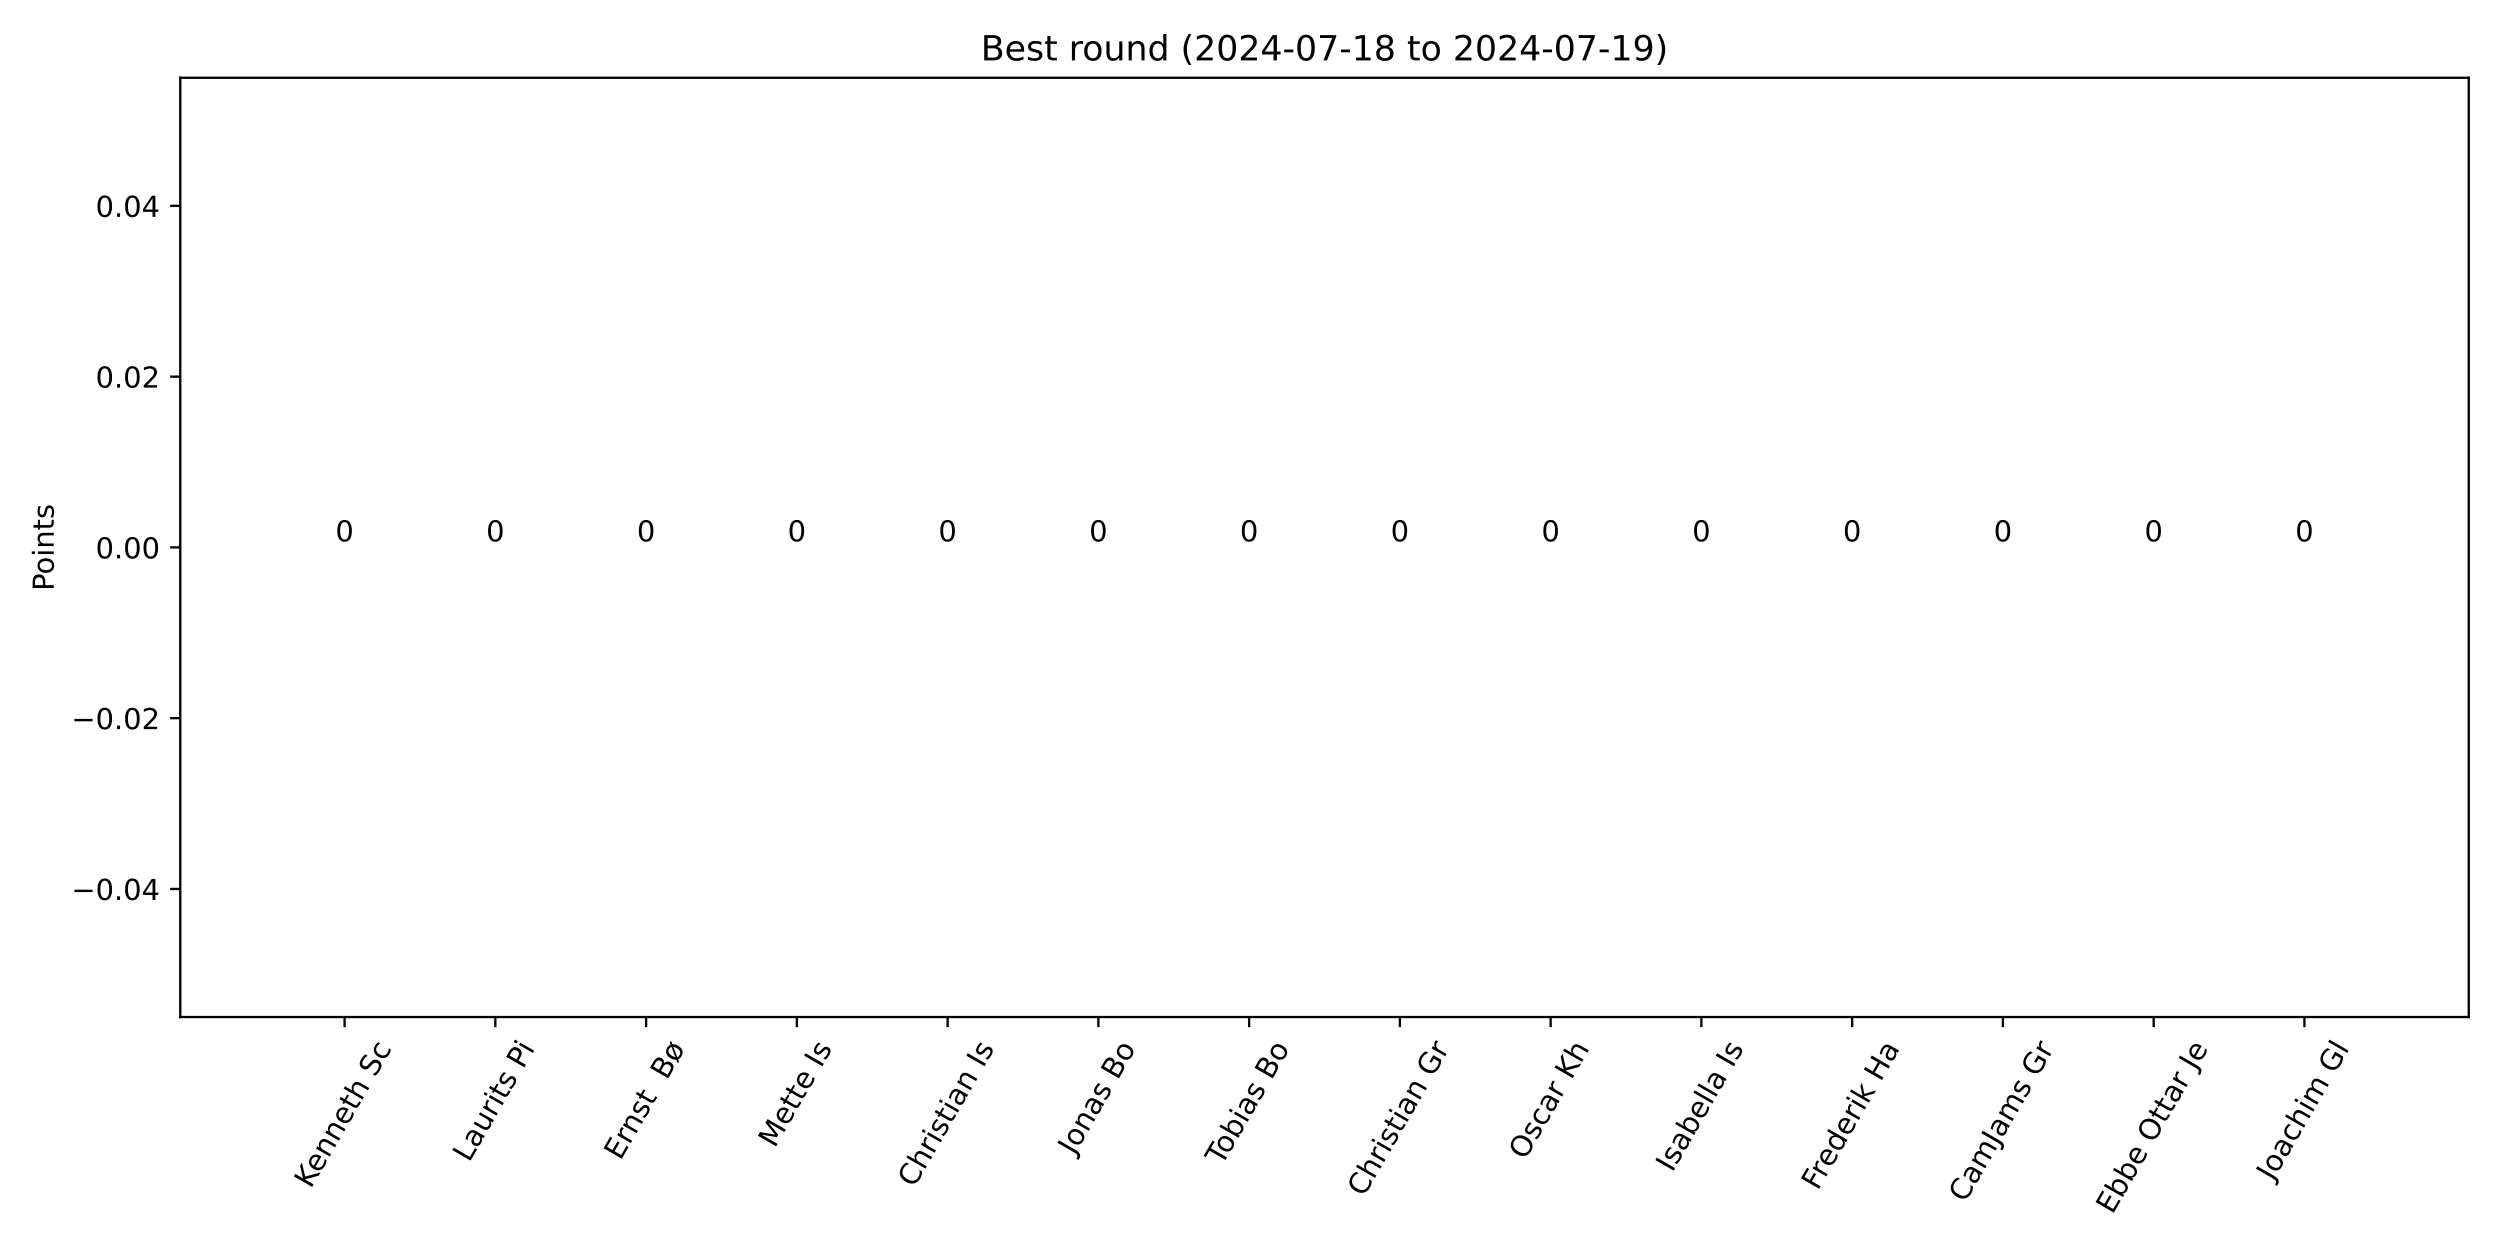
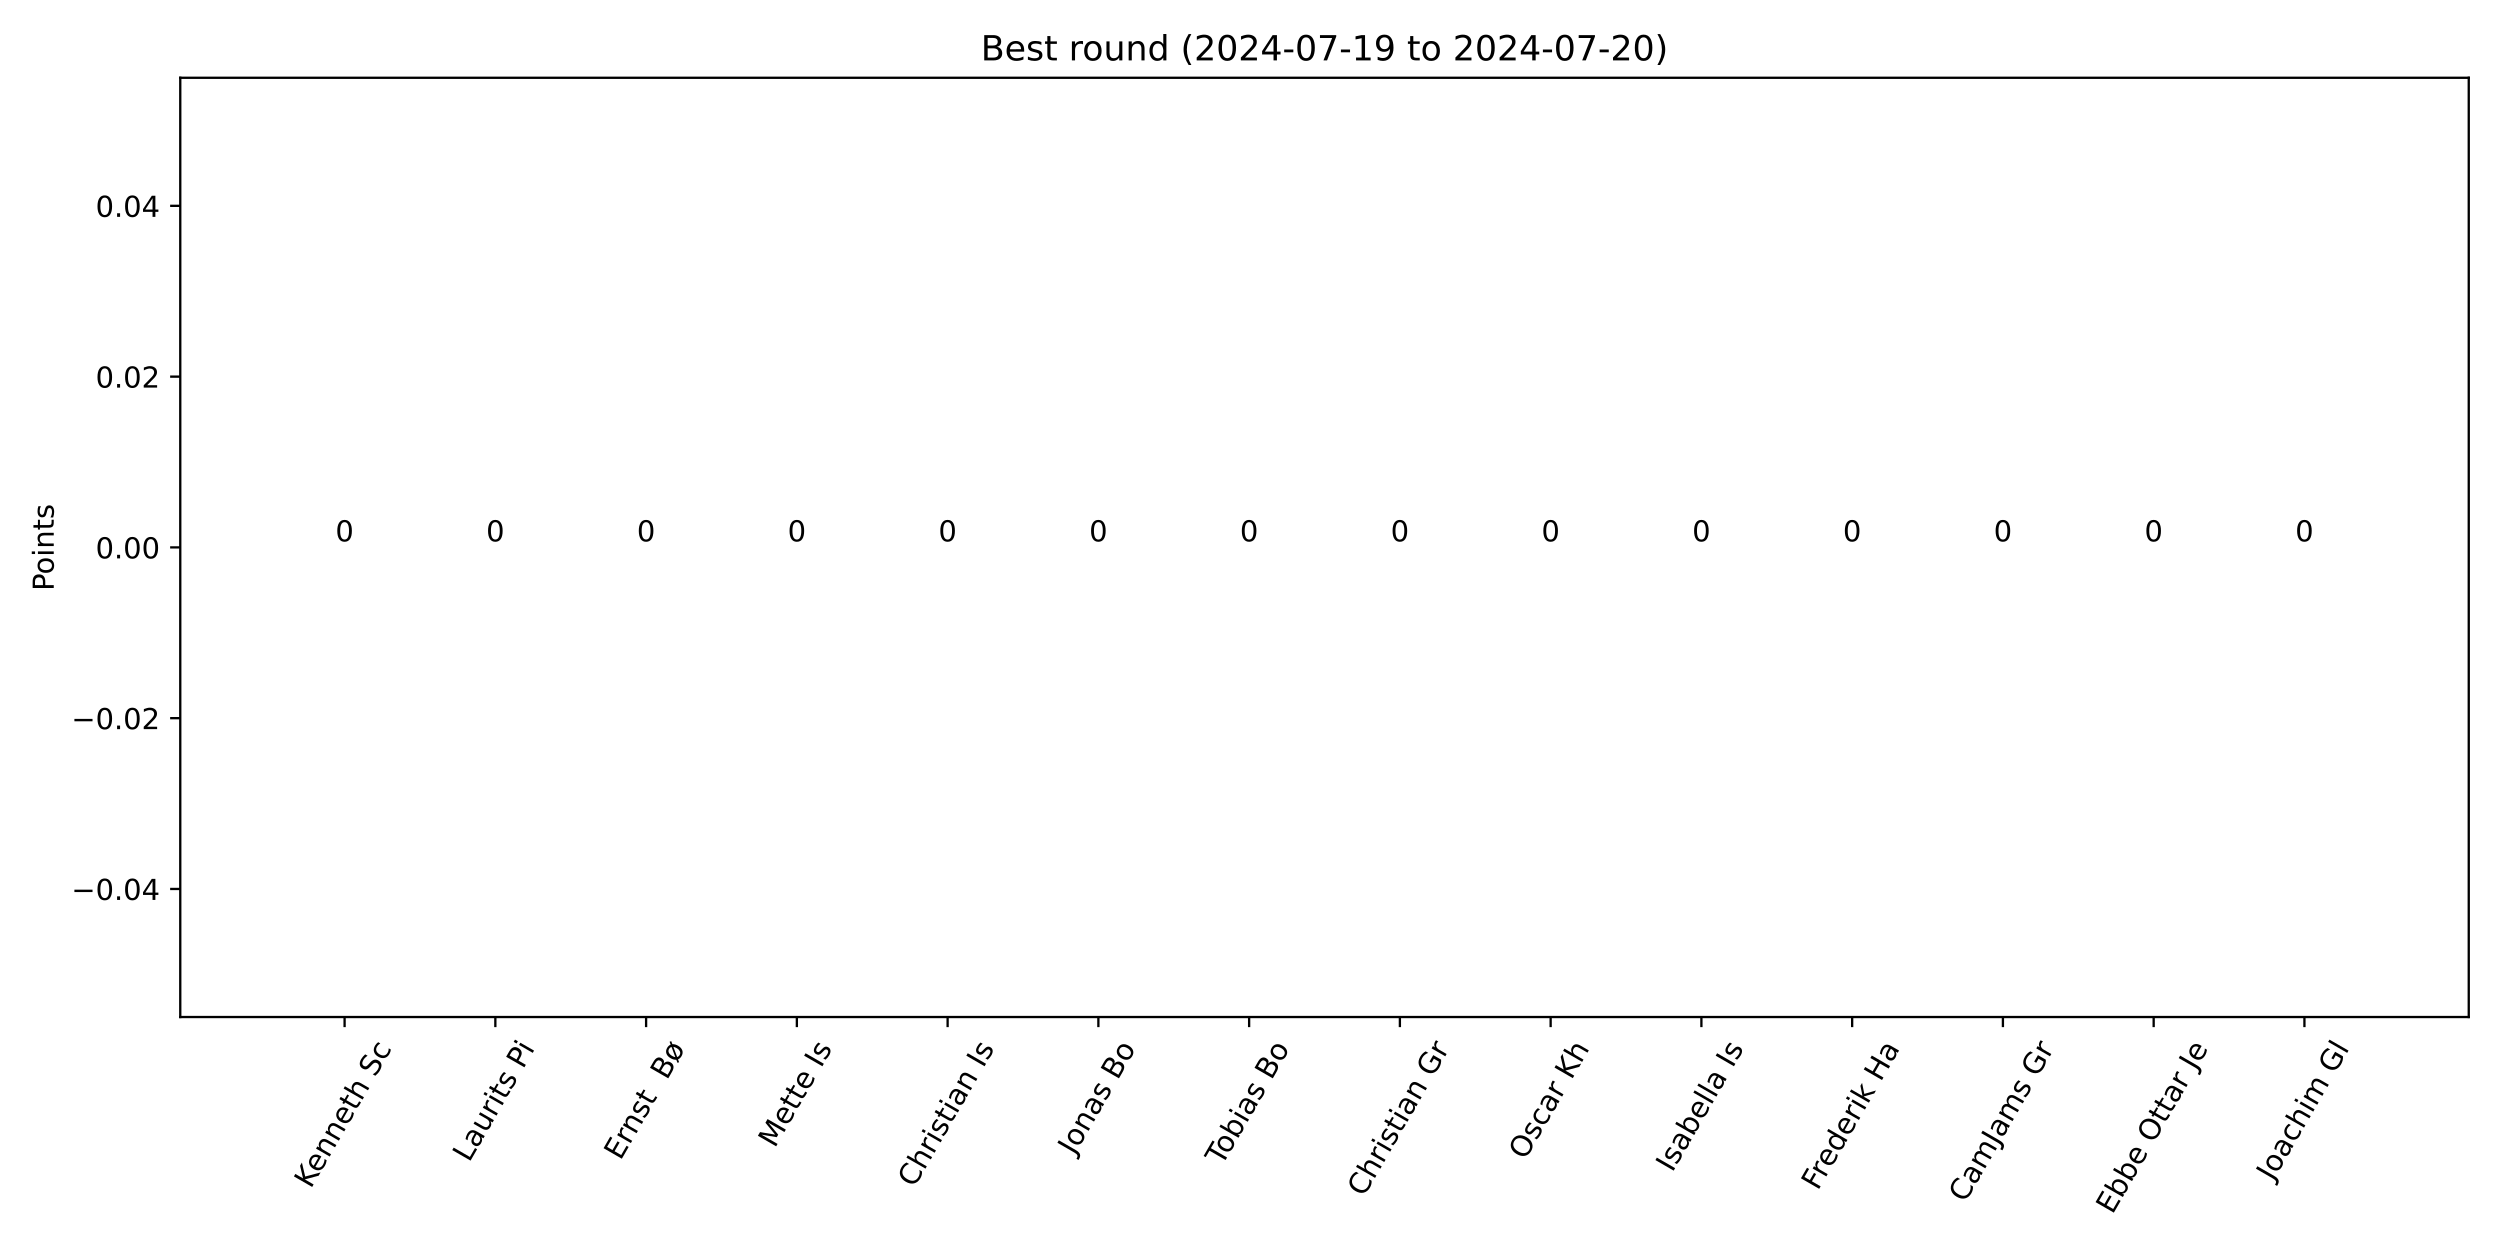
<svg xmlns="http://www.w3.org/2000/svg" xmlns:xlink="http://www.w3.org/1999/xlink" width="864pt" height="432pt" viewBox="0 0 864 432" version="1.1">
  <defs>
    <style type="text/css">*{stroke-linejoin: round; stroke-linecap: butt}</style>
  </defs>
  <g id="figure_1">
    <g id="patch_1">
      <path d="M 0 432  L 864 432  L 864 0  L 0 0  z " style="fill: #ffffff" />
    </g>
    <g id="axes_1">
      <g id="patch_2">
        <path d="M 62.3 351.483  L 853.2 351.483  L 853.2 26.88  L 62.3 26.88  z " style="fill: #ffffff" />
      </g>
      <g id="patch_3">
-         <path d="M 98.25 189.181  L 139.931 189.181  L 139.931 189.181  L 98.25 189.181  z " clip-path="url(#p9bc18a3ad0)" style="fill: #1e90ff" />
+         <path d="M 98.25 189.181  L 139.931 189.181  L 139.931 189.181  L 98.25 189.181  z " clip-path="url(#pd763aa5177)" style="fill: #1e90ff" />
      </g>
      <g id="patch_4">
-         <path d="M 150.351 189.181  L 192.033 189.181  L 192.033 189.181  L 150.351 189.181  z " clip-path="url(#p9bc18a3ad0)" style="fill: #1e90ff" />
+         <path d="M 150.351 189.181  L 192.033 189.181  L 192.033 189.181  L 150.351 189.181  z " clip-path="url(#pd763aa5177)" style="fill: #1e90ff" />
      </g>
      <g id="patch_5">
-         <path d="M 202.453 189.181  L 244.134 189.181  L 244.134 189.181  L 202.453 189.181  z " clip-path="url(#p9bc18a3ad0)" style="fill: #1e90ff" />
+         <path d="M 202.453 189.181  L 244.134 189.181  L 244.134 189.181  L 202.453 189.181  z " clip-path="url(#pd763aa5177)" style="fill: #1e90ff" />
      </g>
      <g id="patch_6">
-         <path d="M 254.554 189.181  L 296.236 189.181  L 296.236 189.181  L 254.554 189.181  z " clip-path="url(#p9bc18a3ad0)" style="fill: #1e90ff" />
+         <path d="M 254.554 189.181  L 296.236 189.181  L 296.236 189.181  L 254.554 189.181  z " clip-path="url(#pd763aa5177)" style="fill: #1e90ff" />
      </g>
      <g id="patch_7">
-         <path d="M 306.656 189.181  L 348.337 189.181  L 348.337 189.181  L 306.656 189.181  z " clip-path="url(#p9bc18a3ad0)" style="fill: #1e90ff" />
+         <path d="M 306.656 189.181  L 348.337 189.181  L 348.337 189.181  L 306.656 189.181  z " clip-path="url(#pd763aa5177)" style="fill: #1e90ff" />
      </g>
      <g id="patch_8">
-         <path d="M 358.757 189.181  L 400.438 189.181  L 400.438 189.181  L 358.757 189.181  z " clip-path="url(#p9bc18a3ad0)" style="fill: #1e90ff" />
+         <path d="M 358.757 189.181  L 400.438 189.181  L 400.438 189.181  L 358.757 189.181  z " clip-path="url(#pd763aa5177)" style="fill: #1e90ff" />
      </g>
      <g id="patch_9">
-         <path d="M 410.859 189.181  L 452.54 189.181  L 452.54 189.181  L 410.859 189.181  z " clip-path="url(#p9bc18a3ad0)" style="fill: #1e90ff" />
+         <path d="M 410.859 189.181  L 452.54 189.181  L 452.54 189.181  L 410.859 189.181  z " clip-path="url(#pd763aa5177)" style="fill: #1e90ff" />
      </g>
      <g id="patch_10">
-         <path d="M 462.96 189.181  L 504.641 189.181  L 504.641 189.181  L 462.96 189.181  z " clip-path="url(#p9bc18a3ad0)" style="fill: #1e90ff" />
+         <path d="M 462.96 189.181  L 504.641 189.181  L 504.641 189.181  L 462.96 189.181  z " clip-path="url(#pd763aa5177)" style="fill: #1e90ff" />
      </g>
      <g id="patch_11">
-         <path d="M 515.062 189.181  L 556.743 189.181  L 556.743 189.181  L 515.062 189.181  z " clip-path="url(#p9bc18a3ad0)" style="fill: #1e90ff" />
+         <path d="M 515.062 189.181  L 556.743 189.181  L 556.743 189.181  L 515.062 189.181  z " clip-path="url(#pd763aa5177)" style="fill: #1e90ff" />
      </g>
      <g id="patch_12">
-         <path d="M 567.163 189.181  L 608.844 189.181  L 608.844 189.181  L 567.163 189.181  z " clip-path="url(#p9bc18a3ad0)" style="fill: #1e90ff" />
+         <path d="M 567.163 189.181  L 608.844 189.181  L 608.844 189.181  L 567.163 189.181  z " clip-path="url(#pd763aa5177)" style="fill: #1e90ff" />
      </g>
      <g id="patch_13">
-         <path d="M 619.264 189.181  L 660.946 189.181  L 660.946 189.181  L 619.264 189.181  z " clip-path="url(#p9bc18a3ad0)" style="fill: #1e90ff" />
+         <path d="M 619.264 189.181  L 660.946 189.181  L 660.946 189.181  L 619.264 189.181  z " clip-path="url(#pd763aa5177)" style="fill: #1e90ff" />
      </g>
      <g id="patch_14">
-         <path d="M 671.366 189.181  L 713.047 189.181  L 713.047 189.181  L 671.366 189.181  z " clip-path="url(#p9bc18a3ad0)" style="fill: #1e90ff" />
+         <path d="M 671.366 189.181  L 713.047 189.181  L 713.047 189.181  L 671.366 189.181  z " clip-path="url(#pd763aa5177)" style="fill: #1e90ff" />
      </g>
      <g id="patch_15">
-         <path d="M 723.467 189.181  L 765.149 189.181  L 765.149 189.181  L 723.467 189.181  z " clip-path="url(#p9bc18a3ad0)" style="fill: #1e90ff" />
+         <path d="M 723.467 189.181  L 765.149 189.181  L 765.149 189.181  L 723.467 189.181  z " clip-path="url(#pd763aa5177)" style="fill: #1e90ff" />
      </g>
      <g id="patch_16">
-         <path d="M 775.569 189.181  L 817.25 189.181  L 817.25 189.181  L 775.569 189.181  z " clip-path="url(#p9bc18a3ad0)" style="fill: #1e90ff" />
+         <path d="M 775.569 189.181  L 817.25 189.181  L 817.25 189.181  L 775.569 189.181  z " clip-path="url(#pd763aa5177)" style="fill: #1e90ff" />
      </g>
      <g id="matplotlib.axis_1">
        <g id="xtick_1">
          <g id="line2d_1">
            <defs>
-               <path id="m950dfc7092" d="M 0 0  L 0 3.5  " style="stroke: #000000; stroke-width: 0.8" />
+               <path id="m3570ff7a6c" d="M 0 0  L 0 3.5  " style="stroke: #000000; stroke-width: 0.8" />
            </defs>
            <g>
-               <use xlink:href="#m950dfc7092" x="119.091" y="351.483" style="stroke: #000000; stroke-width: 0.8" />
+               <use xlink:href="#m3570ff7a6c" x="119.091" y="351.483" style="stroke: #000000; stroke-width: 0.8" />
            </g>
          </g>
          <g id="text_1">
            <g transform="translate(107.3998 411.0581) rotate(-60) scale(0.1 -0.1)">
              <defs>
                <path id="DejaVuSans-4b" d="M 628 4666  L 1259 4666  L 1259 2694  L 3353 4666  L 4166 4666  L 1850 2491  L 4331 0  L 3500 0  L 1259 2247  L 1259 0  L 628 0  L 628 4666  z " transform="scale(0.015625)" />
                <path id="DejaVuSans-65" d="M 3597 1894  L 3597 1613  L 953 1613  Q 991 1019 1311 708  Q 1631 397 2203 397  Q 2534 397 2845 478  Q 3156 559 3463 722  L 3463 178  Q 3153 47 2828 -22  Q 2503 -91 2169 -91  Q 1331 -91 842 396  Q 353 884 353 1716  Q 353 2575 817 3079  Q 1281 3584 2069 3584  Q 2775 3584 3186 3129  Q 3597 2675 3597 1894  z M 3022 2063  Q 3016 2534 2758 2815  Q 2500 3097 2075 3097  Q 1594 3097 1305 2825  Q 1016 2553 972 2059  L 3022 2063  z " transform="scale(0.015625)" />
                <path id="DejaVuSans-6e" d="M 3513 2113  L 3513 0  L 2938 0  L 2938 2094  Q 2938 2591 2744 2837  Q 2550 3084 2163 3084  Q 1697 3084 1428 2787  Q 1159 2491 1159 1978  L 1159 0  L 581 0  L 581 3500  L 1159 3500  L 1159 2956  Q 1366 3272 1645 3428  Q 1925 3584 2291 3584  Q 2894 3584 3203 3211  Q 3513 2838 3513 2113  z " transform="scale(0.015625)" />
                <path id="DejaVuSans-74" d="M 1172 4494  L 1172 3500  L 2356 3500  L 2356 3053  L 1172 3053  L 1172 1153  Q 1172 725 1289 603  Q 1406 481 1766 481  L 2356 481  L 2356 0  L 1766 0  Q 1100 0 847 248  Q 594 497 594 1153  L 594 3053  L 172 3053  L 172 3500  L 594 3500  L 594 4494  L 1172 4494  z " transform="scale(0.015625)" />
                <path id="DejaVuSans-68" d="M 3513 2113  L 3513 0  L 2938 0  L 2938 2094  Q 2938 2591 2744 2837  Q 2550 3084 2163 3084  Q 1697 3084 1428 2787  Q 1159 2491 1159 1978  L 1159 0  L 581 0  L 581 4863  L 1159 4863  L 1159 2956  Q 1366 3272 1645 3428  Q 1925 3584 2291 3584  Q 2894 3584 3203 3211  Q 3513 2838 3513 2113  z " transform="scale(0.015625)" />
                <path id="DejaVuSans-20" transform="scale(0.015625)" />
                <path id="DejaVuSans-53" d="M 3425 4513  L 3425 3897  Q 3066 4069 2747 4153  Q 2428 4238 2131 4238  Q 1616 4238 1336 4038  Q 1056 3838 1056 3469  Q 1056 3159 1242 3001  Q 1428 2844 1947 2747  L 2328 2669  Q 3034 2534 3370 2195  Q 3706 1856 3706 1288  Q 3706 609 3251 259  Q 2797 -91 1919 -91  Q 1588 -91 1214 -16  Q 841 59 441 206  L 441 856  Q 825 641 1194 531  Q 1563 422 1919 422  Q 2459 422 2753 634  Q 3047 847 3047 1241  Q 3047 1584 2836 1778  Q 2625 1972 2144 2069  L 1759 2144  Q 1053 2284 737 2584  Q 422 2884 422 3419  Q 422 4038 858 4394  Q 1294 4750 2059 4750  Q 2388 4750 2728 4690  Q 3069 4631 3425 4513  z " transform="scale(0.015625)" />
                <path id="DejaVuSans-63" d="M 3122 3366  L 3122 2828  Q 2878 2963 2633 3030  Q 2388 3097 2138 3097  Q 1578 3097 1268 2742  Q 959 2388 959 1747  Q 959 1106 1268 751  Q 1578 397 2138 397  Q 2388 397 2633 464  Q 2878 531 3122 666  L 3122 134  Q 2881 22 2623 -34  Q 2366 -91 2075 -91  Q 1284 -91 818 406  Q 353 903 353 1747  Q 353 2603 823 3093  Q 1294 3584 2113 3584  Q 2378 3584 2631 3529  Q 2884 3475 3122 3366  z " transform="scale(0.015625)" />
              </defs>
              <use xlink:href="#DejaVuSans-4b" />
              <use xlink:href="#DejaVuSans-65" x="60.576" />
              <use xlink:href="#DejaVuSans-6e" x="122.1" />
              <use xlink:href="#DejaVuSans-6e" x="185.479" />
              <use xlink:href="#DejaVuSans-65" x="248.857" />
              <use xlink:href="#DejaVuSans-74" x="310.381" />
              <use xlink:href="#DejaVuSans-68" x="349.59" />
              <use xlink:href="#DejaVuSans-20" x="412.969" />
              <use xlink:href="#DejaVuSans-53" x="444.756" />
              <use xlink:href="#DejaVuSans-63" x="508.232" />
            </g>
          </g>
        </g>
        <g id="xtick_2">
          <g id="line2d_2">
            <g>
-               <use xlink:href="#m950dfc7092" x="171.192" y="351.483" style="stroke: #000000; stroke-width: 0.8" />
+               <use xlink:href="#m3570ff7a6c" x="171.192" y="351.483" style="stroke: #000000; stroke-width: 0.8" />
            </g>
          </g>
          <g id="text_2">
            <g transform="translate(162.1274 401.9608) rotate(-60) scale(0.1 -0.1)">
              <defs>
                <path id="DejaVuSans-4c" d="M 628 4666  L 1259 4666  L 1259 531  L 3531 531  L 3531 0  L 628 0  L 628 4666  z " transform="scale(0.015625)" />
                <path id="DejaVuSans-61" d="M 2194 1759  Q 1497 1759 1228 1600  Q 959 1441 959 1056  Q 959 750 1161 570  Q 1363 391 1709 391  Q 2188 391 2477 730  Q 2766 1069 2766 1631  L 2766 1759  L 2194 1759  z M 3341 1997  L 3341 0  L 2766 0  L 2766 531  Q 2569 213 2275 61  Q 1981 -91 1556 -91  Q 1019 -91 701 211  Q 384 513 384 1019  Q 384 1609 779 1909  Q 1175 2209 1959 2209  L 2766 2209  L 2766 2266  Q 2766 2663 2505 2880  Q 2244 3097 1772 3097  Q 1472 3097 1187 3025  Q 903 2953 641 2809  L 641 3341  Q 956 3463 1253 3523  Q 1550 3584 1831 3584  Q 2591 3584 2966 3190  Q 3341 2797 3341 1997  z " transform="scale(0.015625)" />
                <path id="DejaVuSans-75" d="M 544 1381  L 544 3500  L 1119 3500  L 1119 1403  Q 1119 906 1312 657  Q 1506 409 1894 409  Q 2359 409 2629 706  Q 2900 1003 2900 1516  L 2900 3500  L 3475 3500  L 3475 0  L 2900 0  L 2900 538  Q 2691 219 2414 64  Q 2138 -91 1772 -91  Q 1169 -91 856 284  Q 544 659 544 1381  z M 1991 3584  L 1991 3584  z " transform="scale(0.015625)" />
                <path id="DejaVuSans-72" d="M 2631 2963  Q 2534 3019 2420 3045  Q 2306 3072 2169 3072  Q 1681 3072 1420 2755  Q 1159 2438 1159 1844  L 1159 0  L 581 0  L 581 3500  L 1159 3500  L 1159 2956  Q 1341 3275 1631 3429  Q 1922 3584 2338 3584  Q 2397 3584 2469 3576  Q 2541 3569 2628 3553  L 2631 2963  z " transform="scale(0.015625)" />
                <path id="DejaVuSans-69" d="M 603 3500  L 1178 3500  L 1178 0  L 603 0  L 603 3500  z M 603 4863  L 1178 4863  L 1178 4134  L 603 4134  L 603 4863  z " transform="scale(0.015625)" />
                <path id="DejaVuSans-73" d="M 2834 3397  L 2834 2853  Q 2591 2978 2328 3040  Q 2066 3103 1784 3103  Q 1356 3103 1142 2972  Q 928 2841 928 2578  Q 928 2378 1081 2264  Q 1234 2150 1697 2047  L 1894 2003  Q 2506 1872 2764 1633  Q 3022 1394 3022 966  Q 3022 478 2636 193  Q 2250 -91 1575 -91  Q 1294 -91 989 -36  Q 684 19 347 128  L 347 722  Q 666 556 975 473  Q 1284 391 1588 391  Q 1994 391 2212 530  Q 2431 669 2431 922  Q 2431 1156 2273 1281  Q 2116 1406 1581 1522  L 1381 1569  Q 847 1681 609 1914  Q 372 2147 372 2553  Q 372 3047 722 3315  Q 1072 3584 1716 3584  Q 2034 3584 2315 3537  Q 2597 3491 2834 3397  z " transform="scale(0.015625)" />
                <path id="DejaVuSans-50" d="M 1259 4147  L 1259 2394  L 2053 2394  Q 2494 2394 2734 2622  Q 2975 2850 2975 3272  Q 2975 3691 2734 3919  Q 2494 4147 2053 4147  L 1259 4147  z M 628 4666  L 2053 4666  Q 2838 4666 3239 4311  Q 3641 3956 3641 3272  Q 3641 2581 3239 2228  Q 2838 1875 2053 1875  L 1259 1875  L 1259 0  L 628 0  L 628 4666  z " transform="scale(0.015625)" />
              </defs>
              <use xlink:href="#DejaVuSans-4c" />
              <use xlink:href="#DejaVuSans-61" x="55.713" />
              <use xlink:href="#DejaVuSans-75" x="116.992" />
              <use xlink:href="#DejaVuSans-72" x="180.371" />
              <use xlink:href="#DejaVuSans-69" x="221.484" />
              <use xlink:href="#DejaVuSans-74" x="249.268" />
              <use xlink:href="#DejaVuSans-73" x="288.477" />
              <use xlink:href="#DejaVuSans-20" x="340.576" />
              <use xlink:href="#DejaVuSans-50" x="372.363" />
              <use xlink:href="#DejaVuSans-69" x="430.416" />
            </g>
          </g>
        </g>
        <g id="xtick_3">
          <g id="line2d_3">
            <g>
-               <use xlink:href="#m950dfc7092" x="223.293" y="351.483" style="stroke: #000000; stroke-width: 0.8" />
+               <use xlink:href="#m3570ff7a6c" x="223.293" y="351.483" style="stroke: #000000; stroke-width: 0.8" />
            </g>
          </g>
          <g id="text_3">
            <g transform="translate(214.4187 401.3031) rotate(-60) scale(0.1 -0.1)">
              <defs>
                <path id="DejaVuSans-45" d="M 628 4666  L 3578 4666  L 3578 4134  L 1259 4134  L 1259 2753  L 3481 2753  L 3481 2222  L 1259 2222  L 1259 531  L 3634 531  L 3634 0  L 628 0  L 628 4666  z " transform="scale(0.015625)" />
                <path id="DejaVuSans-42" d="M 1259 2228  L 1259 519  L 2272 519  Q 2781 519 3026 730  Q 3272 941 3272 1375  Q 3272 1813 3026 2020  Q 2781 2228 2272 2228  L 1259 2228  z M 1259 4147  L 1259 2741  L 2194 2741  Q 2656 2741 2882 2914  Q 3109 3088 3109 3444  Q 3109 3797 2882 3972  Q 2656 4147 2194 4147  L 1259 4147  z M 628 4666  L 2241 4666  Q 2963 4666 3353 4366  Q 3744 4066 3744 3513  Q 3744 3084 3544 2831  Q 3344 2578 2956 2516  Q 3422 2416 3680 2098  Q 3938 1781 3938 1306  Q 3938 681 3513 340  Q 3088 0 2303 0  L 628 0  L 628 4666  z " transform="scale(0.015625)" />
                <path id="DejaVuSans-f8" d="M 2828 2503  L 1306 653  Q 1434 522 1595 459  Q 1756 397 1959 397  Q 2419 397 2687 759  Q 2956 1122 2956 1747  Q 2956 1994 2925 2176  Q 2894 2359 2828 2503  z M 2606 2841  Q 2475 2969 2314 3033  Q 2153 3097 1959 3097  Q 1488 3097 1223 2730  Q 959 2363 959 1703  Q 959 1478 989 1306  Q 1019 1134 1081 991  L 2606 2841  z M 691 519  Q 522 759 437 1067  Q 353 1375 353 1747  Q 353 2609 779 3096  Q 1206 3584 1959 3584  Q 2250 3584 2498 3504  Q 2747 3425 2956 3263  L 3391 3788  L 3688 3541  L 3231 2981  Q 3397 2741 3481 2431  Q 3566 2122 3566 1747  Q 3566 888 3137 398  Q 2709 -91 1959 -91  Q 1659 -91 1407 -9  Q 1156 72 959 231  L 525 -294  L 225 -50  L 691 519  z " transform="scale(0.015625)" />
              </defs>
              <use xlink:href="#DejaVuSans-45" />
              <use xlink:href="#DejaVuSans-72" x="63.184" />
              <use xlink:href="#DejaVuSans-6e" x="102.547" />
              <use xlink:href="#DejaVuSans-73" x="165.926" />
              <use xlink:href="#DejaVuSans-74" x="218.025" />
              <use xlink:href="#DejaVuSans-20" x="257.234" />
              <use xlink:href="#DejaVuSans-20" x="289.021" />
              <use xlink:href="#DejaVuSans-42" x="320.809" />
              <use xlink:href="#DejaVuSans-f8" x="389.412" />
            </g>
          </g>
        </g>
        <g id="xtick_4">
          <g id="line2d_4">
            <g>
-               <use xlink:href="#m950dfc7092" x="275.395" y="351.483" style="stroke: #000000; stroke-width: 0.8" />
+               <use xlink:href="#m3570ff7a6c" x="275.395" y="351.483" style="stroke: #000000; stroke-width: 0.8" />
            </g>
          </g>
          <g id="text_4">
            <g transform="translate(267.7565 397.0204) rotate(-60) scale(0.1 -0.1)">
              <defs>
                <path id="DejaVuSans-4d" d="M 628 4666  L 1569 4666  L 2759 1491  L 3956 4666  L 4897 4666  L 4897 0  L 4281 0  L 4281 4097  L 3078 897  L 2444 897  L 1241 4097  L 1241 0  L 628 0  L 628 4666  z " transform="scale(0.015625)" />
                <path id="DejaVuSans-49" d="M 628 4666  L 1259 4666  L 1259 0  L 628 0  L 628 4666  z " transform="scale(0.015625)" />
              </defs>
              <use xlink:href="#DejaVuSans-4d" />
              <use xlink:href="#DejaVuSans-65" x="86.279" />
              <use xlink:href="#DejaVuSans-74" x="147.803" />
              <use xlink:href="#DejaVuSans-74" x="187.012" />
              <use xlink:href="#DejaVuSans-65" x="226.221" />
              <use xlink:href="#DejaVuSans-20" x="287.744" />
              <use xlink:href="#DejaVuSans-49" x="319.531" />
              <use xlink:href="#DejaVuSans-73" x="349.023" />
            </g>
          </g>
        </g>
        <g id="xtick_5">
          <g id="line2d_5">
            <g>
-               <use xlink:href="#m950dfc7092" x="327.496" y="351.483" style="stroke: #000000; stroke-width: 0.8" />
+               <use xlink:href="#m3570ff7a6c" x="327.496" y="351.483" style="stroke: #000000; stroke-width: 0.8" />
            </g>
          </g>
          <g id="text_5">
            <g transform="translate(315.906 410.7103) rotate(-60) scale(0.1 -0.1)">
              <defs>
                <path id="DejaVuSans-43" d="M 4122 4306  L 4122 3641  Q 3803 3938 3442 4084  Q 3081 4231 2675 4231  Q 1875 4231 1450 3742  Q 1025 3253 1025 2328  Q 1025 1406 1450 917  Q 1875 428 2675 428  Q 3081 428 3442 575  Q 3803 722 4122 1019  L 4122 359  Q 3791 134 3420 21  Q 3050 -91 2638 -91  Q 1578 -91 968 557  Q 359 1206 359 2328  Q 359 3453 968 4101  Q 1578 4750 2638 4750  Q 3056 4750 3426 4639  Q 3797 4528 4122 4306  z " transform="scale(0.015625)" />
              </defs>
              <use xlink:href="#DejaVuSans-43" />
              <use xlink:href="#DejaVuSans-68" x="69.824" />
              <use xlink:href="#DejaVuSans-72" x="133.203" />
              <use xlink:href="#DejaVuSans-69" x="174.316" />
              <use xlink:href="#DejaVuSans-73" x="202.1" />
              <use xlink:href="#DejaVuSans-74" x="254.199" />
              <use xlink:href="#DejaVuSans-69" x="293.408" />
              <use xlink:href="#DejaVuSans-61" x="321.191" />
              <use xlink:href="#DejaVuSans-6e" x="382.471" />
              <use xlink:href="#DejaVuSans-20" x="445.85" />
              <use xlink:href="#DejaVuSans-49" x="477.637" />
              <use xlink:href="#DejaVuSans-73" x="507.129" />
            </g>
          </g>
        </g>
        <g id="xtick_6">
          <g id="line2d_6">
            <g>
-               <use xlink:href="#m950dfc7092" x="379.598" y="351.483" style="stroke: #000000; stroke-width: 0.8" />
+               <use xlink:href="#m3570ff7a6c" x="379.598" y="351.483" style="stroke: #000000; stroke-width: 0.8" />
            </g>
          </g>
          <g id="text_6">
            <g transform="translate(371.2621 399.4358) rotate(-60) scale(0.1 -0.1)">
              <defs>
                <path id="DejaVuSans-4a" d="M 628 4666  L 1259 4666  L 1259 325  Q 1259 -519 939 -900  Q 619 -1281 -91 -1281  L -331 -1281  L -331 -750  L -134 -750  Q 284 -750 456 -515  Q 628 -281 628 325  L 628 4666  z " transform="scale(0.015625)" />
                <path id="DejaVuSans-6f" d="M 1959 3097  Q 1497 3097 1228 2736  Q 959 2375 959 1747  Q 959 1119 1226 758  Q 1494 397 1959 397  Q 2419 397 2687 759  Q 2956 1122 2956 1747  Q 2956 2369 2687 2733  Q 2419 3097 1959 3097  z M 1959 3584  Q 2709 3584 3137 3096  Q 3566 2609 3566 1747  Q 3566 888 3137 398  Q 2709 -91 1959 -91  Q 1206 -91 779 398  Q 353 888 353 1747  Q 353 2609 779 3096  Q 1206 3584 1959 3584  z " transform="scale(0.015625)" />
              </defs>
              <use xlink:href="#DejaVuSans-4a" />
              <use xlink:href="#DejaVuSans-6f" x="29.492" />
              <use xlink:href="#DejaVuSans-6e" x="90.674" />
              <use xlink:href="#DejaVuSans-61" x="154.053" />
              <use xlink:href="#DejaVuSans-73" x="215.332" />
              <use xlink:href="#DejaVuSans-20" x="267.432" />
              <use xlink:href="#DejaVuSans-42" x="299.219" />
              <use xlink:href="#DejaVuSans-6f" x="367.822" />
            </g>
          </g>
        </g>
        <g id="xtick_7">
          <g id="line2d_7">
            <g>
-               <use xlink:href="#m950dfc7092" x="431.699" y="351.483" style="stroke: #000000; stroke-width: 0.8" />
+               <use xlink:href="#m3570ff7a6c" x="431.699" y="351.483" style="stroke: #000000; stroke-width: 0.8" />
            </g>
          </g>
          <g id="text_7">
            <g transform="translate(422.3019 403.1137) rotate(-60) scale(0.1 -0.1)">
              <defs>
                <path id="DejaVuSans-54" d="M -19 4666  L 3928 4666  L 3928 4134  L 2272 4134  L 2272 0  L 1638 0  L 1638 4134  L -19 4134  L -19 4666  z " transform="scale(0.015625)" />
                <path id="DejaVuSans-62" d="M 3116 1747  Q 3116 2381 2855 2742  Q 2594 3103 2138 3103  Q 1681 3103 1420 2742  Q 1159 2381 1159 1747  Q 1159 1113 1420 752  Q 1681 391 2138 391  Q 2594 391 2855 752  Q 3116 1113 3116 1747  z M 1159 2969  Q 1341 3281 1617 3432  Q 1894 3584 2278 3584  Q 2916 3584 3314 3078  Q 3713 2572 3713 1747  Q 3713 922 3314 415  Q 2916 -91 2278 -91  Q 1894 -91 1617 61  Q 1341 213 1159 525  L 1159 0  L 581 0  L 581 4863  L 1159 4863  L 1159 2969  z " transform="scale(0.015625)" />
              </defs>
              <use xlink:href="#DejaVuSans-54" />
              <use xlink:href="#DejaVuSans-6f" x="44.084" />
              <use xlink:href="#DejaVuSans-62" x="105.266" />
              <use xlink:href="#DejaVuSans-69" x="168.742" />
              <use xlink:href="#DejaVuSans-61" x="196.525" />
              <use xlink:href="#DejaVuSans-73" x="257.805" />
              <use xlink:href="#DejaVuSans-20" x="309.904" />
              <use xlink:href="#DejaVuSans-42" x="341.691" />
              <use xlink:href="#DejaVuSans-6f" x="410.295" />
            </g>
          </g>
        </g>
        <g id="xtick_8">
          <g id="line2d_8">
            <g>
-               <use xlink:href="#m950dfc7092" x="483.801" y="351.483" style="stroke: #000000; stroke-width: 0.8" />
+               <use xlink:href="#m3570ff7a6c" x="483.801" y="351.483" style="stroke: #000000; stroke-width: 0.8" />
            </g>
          </g>
          <g id="text_8">
            <g transform="translate(471.2853 413.9146) rotate(-60) scale(0.1 -0.1)">
              <defs>
                <path id="DejaVuSans-47" d="M 3809 666  L 3809 1919  L 2778 1919  L 2778 2438  L 4434 2438  L 4434 434  Q 4069 175 3628 42  Q 3188 -91 2688 -91  Q 1594 -91 976 548  Q 359 1188 359 2328  Q 359 3472 976 4111  Q 1594 4750 2688 4750  Q 3144 4750 3555 4637  Q 3966 4525 4313 4306  L 4313 3634  Q 3963 3931 3569 4081  Q 3175 4231 2741 4231  Q 1884 4231 1454 3753  Q 1025 3275 1025 2328  Q 1025 1384 1454 906  Q 1884 428 2741 428  Q 3075 428 3337 486  Q 3600 544 3809 666  z " transform="scale(0.015625)" />
              </defs>
              <use xlink:href="#DejaVuSans-43" />
              <use xlink:href="#DejaVuSans-68" x="69.824" />
              <use xlink:href="#DejaVuSans-72" x="133.203" />
              <use xlink:href="#DejaVuSans-69" x="174.316" />
              <use xlink:href="#DejaVuSans-73" x="202.1" />
              <use xlink:href="#DejaVuSans-74" x="254.199" />
              <use xlink:href="#DejaVuSans-69" x="293.408" />
              <use xlink:href="#DejaVuSans-61" x="321.191" />
              <use xlink:href="#DejaVuSans-6e" x="382.471" />
              <use xlink:href="#DejaVuSans-20" x="445.85" />
              <use xlink:href="#DejaVuSans-47" x="477.637" />
              <use xlink:href="#DejaVuSans-72" x="555.127" />
            </g>
          </g>
        </g>
        <g id="xtick_9">
          <g id="line2d_9">
            <g>
-               <use xlink:href="#m950dfc7092" x="535.902" y="351.483" style="stroke: #000000; stroke-width: 0.8" />
+               <use xlink:href="#m3570ff7a6c" x="535.902" y="351.483" style="stroke: #000000; stroke-width: 0.8" />
            </g>
          </g>
          <g id="text_9">
            <g transform="translate(527.0688 401.1597) rotate(-60) scale(0.1 -0.1)">
              <defs>
                <path id="DejaVuSans-4f" d="M 2522 4238  Q 1834 4238 1429 3725  Q 1025 3213 1025 2328  Q 1025 1447 1429 934  Q 1834 422 2522 422  Q 3209 422 3611 934  Q 4013 1447 4013 2328  Q 4013 3213 3611 3725  Q 3209 4238 2522 4238  z M 2522 4750  Q 3503 4750 4090 4092  Q 4678 3434 4678 2328  Q 4678 1225 4090 567  Q 3503 -91 2522 -91  Q 1538 -91 948 565  Q 359 1222 359 2328  Q 359 3434 948 4092  Q 1538 4750 2522 4750  z " transform="scale(0.015625)" />
              </defs>
              <use xlink:href="#DejaVuSans-4f" />
              <use xlink:href="#DejaVuSans-73" x="78.711" />
              <use xlink:href="#DejaVuSans-63" x="130.811" />
              <use xlink:href="#DejaVuSans-61" x="185.791" />
              <use xlink:href="#DejaVuSans-72" x="247.07" />
              <use xlink:href="#DejaVuSans-20" x="288.184" />
              <use xlink:href="#DejaVuSans-4b" x="319.971" />
              <use xlink:href="#DejaVuSans-68" x="385.547" />
            </g>
          </g>
        </g>
        <g id="xtick_10">
          <g id="line2d_10">
            <g>
-               <use xlink:href="#m950dfc7092" x="588.004" y="351.483" style="stroke: #000000; stroke-width: 0.8" />
+               <use xlink:href="#m3570ff7a6c" x="588.004" y="351.483" style="stroke: #000000; stroke-width: 0.8" />
            </g>
          </g>
          <g id="text_10">
            <g transform="translate(577.9406 405.4195) rotate(-60) scale(0.1 -0.1)">
              <defs>
                <path id="DejaVuSans-6c" d="M 603 4863  L 1178 4863  L 1178 0  L 603 0  L 603 4863  z " transform="scale(0.015625)" />
              </defs>
              <use xlink:href="#DejaVuSans-49" />
              <use xlink:href="#DejaVuSans-73" x="29.492" />
              <use xlink:href="#DejaVuSans-61" x="81.592" />
              <use xlink:href="#DejaVuSans-62" x="142.871" />
              <use xlink:href="#DejaVuSans-65" x="206.348" />
              <use xlink:href="#DejaVuSans-6c" x="267.871" />
              <use xlink:href="#DejaVuSans-6c" x="295.654" />
              <use xlink:href="#DejaVuSans-61" x="323.438" />
              <use xlink:href="#DejaVuSans-20" x="384.717" />
              <use xlink:href="#DejaVuSans-49" x="416.504" />
              <use xlink:href="#DejaVuSans-73" x="445.996" />
            </g>
          </g>
        </g>
        <g id="xtick_11">
          <g id="line2d_11">
            <g>
-               <use xlink:href="#m950dfc7092" x="640.105" y="351.483" style="stroke: #000000; stroke-width: 0.8" />
+               <use xlink:href="#m3570ff7a6c" x="640.105" y="351.483" style="stroke: #000000; stroke-width: 0.8" />
            </g>
          </g>
          <g id="text_11">
            <g transform="translate(628.2264 411.709) rotate(-60) scale(0.1 -0.1)">
              <defs>
                <path id="DejaVuSans-46" d="M 628 4666  L 3309 4666  L 3309 4134  L 1259 4134  L 1259 2759  L 3109 2759  L 3109 2228  L 1259 2228  L 1259 0  L 628 0  L 628 4666  z " transform="scale(0.015625)" />
                <path id="DejaVuSans-64" d="M 2906 2969  L 2906 4863  L 3481 4863  L 3481 0  L 2906 0  L 2906 525  Q 2725 213 2448 61  Q 2172 -91 1784 -91  Q 1150 -91 751 415  Q 353 922 353 1747  Q 353 2572 751 3078  Q 1150 3584 1784 3584  Q 2172 3584 2448 3432  Q 2725 3281 2906 2969  z M 947 1747  Q 947 1113 1208 752  Q 1469 391 1925 391  Q 2381 391 2643 752  Q 2906 1113 2906 1747  Q 2906 2381 2643 2742  Q 2381 3103 1925 3103  Q 1469 3103 1208 2742  Q 947 2381 947 1747  z " transform="scale(0.015625)" />
                <path id="DejaVuSans-6b" d="M 581 4863  L 1159 4863  L 1159 1991  L 2875 3500  L 3609 3500  L 1753 1863  L 3688 0  L 2938 0  L 1159 1709  L 1159 0  L 581 0  L 581 4863  z " transform="scale(0.015625)" />
                <path id="DejaVuSans-48" d="M 628 4666  L 1259 4666  L 1259 2753  L 3553 2753  L 3553 4666  L 4184 4666  L 4184 0  L 3553 0  L 3553 2222  L 1259 2222  L 1259 0  L 628 0  L 628 4666  z " transform="scale(0.015625)" />
              </defs>
              <use xlink:href="#DejaVuSans-46" />
              <use xlink:href="#DejaVuSans-72" x="50.27" />
              <use xlink:href="#DejaVuSans-65" x="89.133" />
              <use xlink:href="#DejaVuSans-64" x="150.656" />
              <use xlink:href="#DejaVuSans-65" x="214.133" />
              <use xlink:href="#DejaVuSans-72" x="275.656" />
              <use xlink:href="#DejaVuSans-69" x="316.77" />
              <use xlink:href="#DejaVuSans-6b" x="344.553" />
              <use xlink:href="#DejaVuSans-20" x="402.463" />
              <use xlink:href="#DejaVuSans-48" x="434.25" />
              <use xlink:href="#DejaVuSans-61" x="509.445" />
            </g>
          </g>
        </g>
        <g id="xtick_12">
          <g id="line2d_12">
            <g>
-               <use xlink:href="#m950dfc7092" x="692.207" y="351.483" style="stroke: #000000; stroke-width: 0.8" />
+               <use xlink:href="#m3570ff7a6c" x="692.207" y="351.483" style="stroke: #000000; stroke-width: 0.8" />
            </g>
          </g>
          <g id="text_12">
            <g transform="translate(679.1169 415.9038) rotate(-60) scale(0.1 -0.1)">
              <defs>
                <path id="DejaVuSans-6d" d="M 3328 2828  Q 3544 3216 3844 3400  Q 4144 3584 4550 3584  Q 5097 3584 5394 3201  Q 5691 2819 5691 2113  L 5691 0  L 5113 0  L 5113 2094  Q 5113 2597 4934 2840  Q 4756 3084 4391 3084  Q 3944 3084 3684 2787  Q 3425 2491 3425 1978  L 3425 0  L 2847 0  L 2847 2094  Q 2847 2600 2669 2842  Q 2491 3084 2119 3084  Q 1678 3084 1418 2786  Q 1159 2488 1159 1978  L 1159 0  L 581 0  L 581 3500  L 1159 3500  L 1159 2956  Q 1356 3278 1631 3431  Q 1906 3584 2284 3584  Q 2666 3584 2933 3390  Q 3200 3197 3328 2828  z " transform="scale(0.015625)" />
              </defs>
              <use xlink:href="#DejaVuSans-43" />
              <use xlink:href="#DejaVuSans-61" x="69.824" />
              <use xlink:href="#DejaVuSans-6d" x="131.104" />
              <use xlink:href="#DejaVuSans-4a" x="228.516" />
              <use xlink:href="#DejaVuSans-61" x="258.008" />
              <use xlink:href="#DejaVuSans-6d" x="319.287" />
              <use xlink:href="#DejaVuSans-73" x="416.699" />
              <use xlink:href="#DejaVuSans-20" x="468.799" />
              <use xlink:href="#DejaVuSans-47" x="500.586" />
              <use xlink:href="#DejaVuSans-72" x="578.076" />
            </g>
          </g>
        </g>
        <g id="xtick_13">
          <g id="line2d_13">
            <g>
-               <use xlink:href="#m950dfc7092" x="744.308" y="351.483" style="stroke: #000000; stroke-width: 0.8" />
+               <use xlink:href="#m3570ff7a6c" x="744.308" y="351.483" style="stroke: #000000; stroke-width: 0.8" />
            </g>
          </g>
          <g id="text_13">
            <g transform="translate(730.0527 419.9416) rotate(-60) scale(0.1 -0.1)">
              <use xlink:href="#DejaVuSans-45" />
              <use xlink:href="#DejaVuSans-62" x="63.184" />
              <use xlink:href="#DejaVuSans-62" x="126.66" />
              <use xlink:href="#DejaVuSans-65" x="190.137" />
              <use xlink:href="#DejaVuSans-20" x="251.66" />
              <use xlink:href="#DejaVuSans-4f" x="283.447" />
              <use xlink:href="#DejaVuSans-74" x="362.158" />
              <use xlink:href="#DejaVuSans-74" x="401.367" />
              <use xlink:href="#DejaVuSans-61" x="440.576" />
              <use xlink:href="#DejaVuSans-72" x="501.855" />
              <use xlink:href="#DejaVuSans-20" x="542.969" />
              <use xlink:href="#DejaVuSans-4a" x="574.756" />
              <use xlink:href="#DejaVuSans-65" x="604.248" />
            </g>
          </g>
        </g>
        <g id="xtick_14">
          <g id="line2d_14">
            <g>
-               <use xlink:href="#m950dfc7092" x="796.409" y="351.483" style="stroke: #000000; stroke-width: 0.8" />
+               <use xlink:href="#m3570ff7a6c" x="796.409" y="351.483" style="stroke: #000000; stroke-width: 0.8" />
            </g>
          </g>
          <g id="text_14">
            <g transform="translate(785.485 408.4032) rotate(-60) scale(0.1 -0.1)">
              <use xlink:href="#DejaVuSans-4a" />
              <use xlink:href="#DejaVuSans-6f" x="29.492" />
              <use xlink:href="#DejaVuSans-61" x="90.674" />
              <use xlink:href="#DejaVuSans-63" x="151.953" />
              <use xlink:href="#DejaVuSans-68" x="206.934" />
              <use xlink:href="#DejaVuSans-69" x="270.312" />
              <use xlink:href="#DejaVuSans-6d" x="298.096" />
              <use xlink:href="#DejaVuSans-20" x="395.508" />
              <use xlink:href="#DejaVuSans-47" x="427.295" />
              <use xlink:href="#DejaVuSans-6c" x="504.785" />
            </g>
          </g>
        </g>
      </g>
      <g id="matplotlib.axis_2">
        <g id="ytick_1">
          <g id="line2d_15">
            <defs>
-               <path id="me4c888531b" d="M 0 0  L -3.5 0  " style="stroke: #000000; stroke-width: 0.8" />
+               <path id="m2472271e90" d="M 0 0  L -3.5 0  " style="stroke: #000000; stroke-width: 0.8" />
            </defs>
            <g>
-               <use xlink:href="#me4c888531b" x="62.3" y="307.219" style="stroke: #000000; stroke-width: 0.8" />
+               <use xlink:href="#m2472271e90" x="62.3" y="307.219" style="stroke: #000000; stroke-width: 0.8" />
            </g>
          </g>
          <g id="text_15">
            <g transform="translate(24.65469 311.0179) scale(0.1 -0.1)">
              <defs>
                <path id="DejaVuSans-2212" d="M 678 2272  L 4684 2272  L 4684 1741  L 678 1741  L 678 2272  z " transform="scale(0.015625)" />
                <path id="DejaVuSans-30" d="M 2034 4250  Q 1547 4250 1301 3770  Q 1056 3291 1056 2328  Q 1056 1369 1301 889  Q 1547 409 2034 409  Q 2525 409 2770 889  Q 3016 1369 3016 2328  Q 3016 3291 2770 3770  Q 2525 4250 2034 4250  z M 2034 4750  Q 2819 4750 3233 4129  Q 3647 3509 3647 2328  Q 3647 1150 3233 529  Q 2819 -91 2034 -91  Q 1250 -91 836 529  Q 422 1150 422 2328  Q 422 3509 836 4129  Q 1250 4750 2034 4750  z " transform="scale(0.015625)" />
                <path id="DejaVuSans-2e" d="M 684 794  L 1344 794  L 1344 0  L 684 0  L 684 794  z " transform="scale(0.015625)" />
                <path id="DejaVuSans-34" d="M 2419 4116  L 825 1625  L 2419 1625  L 2419 4116  z M 2253 4666  L 3047 4666  L 3047 1625  L 3713 1625  L 3713 1100  L 3047 1100  L 3047 0  L 2419 0  L 2419 1100  L 313 1100  L 313 1709  L 2253 4666  z " transform="scale(0.015625)" />
              </defs>
              <use xlink:href="#DejaVuSans-2212" />
              <use xlink:href="#DejaVuSans-30" x="83.789" />
              <use xlink:href="#DejaVuSans-2e" x="147.412" />
              <use xlink:href="#DejaVuSans-30" x="179.199" />
              <use xlink:href="#DejaVuSans-34" x="242.822" />
            </g>
          </g>
        </g>
        <g id="ytick_2">
          <g id="line2d_16">
            <g>
-               <use xlink:href="#me4c888531b" x="62.3" y="248.2" style="stroke: #000000; stroke-width: 0.8" />
+               <use xlink:href="#m2472271e90" x="62.3" y="248.2" style="stroke: #000000; stroke-width: 0.8" />
            </g>
          </g>
          <g id="text_16">
            <g transform="translate(24.65469 251.9992) scale(0.1 -0.1)">
              <defs>
                <path id="DejaVuSans-32" d="M 1228 531  L 3431 531  L 3431 0  L 469 0  L 469 531  Q 828 903 1448 1529  Q 2069 2156 2228 2338  Q 2531 2678 2651 2914  Q 2772 3150 2772 3378  Q 2772 3750 2511 3984  Q 2250 4219 1831 4219  Q 1534 4219 1204 4116  Q 875 4013 500 3803  L 500 4441  Q 881 4594 1212 4672  Q 1544 4750 1819 4750  Q 2544 4750 2975 4387  Q 3406 4025 3406 3419  Q 3406 3131 3298 2873  Q 3191 2616 2906 2266  Q 2828 2175 2409 1742  Q 1991 1309 1228 531  z " transform="scale(0.015625)" />
              </defs>
              <use xlink:href="#DejaVuSans-2212" />
              <use xlink:href="#DejaVuSans-30" x="83.789" />
              <use xlink:href="#DejaVuSans-2e" x="147.412" />
              <use xlink:href="#DejaVuSans-30" x="179.199" />
              <use xlink:href="#DejaVuSans-32" x="242.822" />
            </g>
          </g>
        </g>
        <g id="ytick_3">
          <g id="line2d_17">
            <g>
-               <use xlink:href="#me4c888531b" x="62.3" y="189.181" style="stroke: #000000; stroke-width: 0.8" />
+               <use xlink:href="#m2472271e90" x="62.3" y="189.181" style="stroke: #000000; stroke-width: 0.8" />
            </g>
          </g>
          <g id="text_17">
            <g transform="translate(33.03437 192.9806) scale(0.1 -0.1)">
              <use xlink:href="#DejaVuSans-30" />
              <use xlink:href="#DejaVuSans-2e" x="63.623" />
              <use xlink:href="#DejaVuSans-30" x="95.41" />
              <use xlink:href="#DejaVuSans-30" x="159.033" />
            </g>
          </g>
        </g>
        <g id="ytick_4">
          <g id="line2d_18">
            <g>
-               <use xlink:href="#me4c888531b" x="62.3" y="130.163" style="stroke: #000000; stroke-width: 0.8" />
+               <use xlink:href="#m2472271e90" x="62.3" y="130.163" style="stroke: #000000; stroke-width: 0.8" />
            </g>
          </g>
          <g id="text_18">
            <g transform="translate(33.03437 133.9619) scale(0.1 -0.1)">
              <use xlink:href="#DejaVuSans-30" />
              <use xlink:href="#DejaVuSans-2e" x="63.623" />
              <use xlink:href="#DejaVuSans-30" x="95.41" />
              <use xlink:href="#DejaVuSans-32" x="159.033" />
            </g>
          </g>
        </g>
        <g id="ytick_5">
          <g id="line2d_19">
            <g>
-               <use xlink:href="#me4c888531b" x="62.3" y="71.144" style="stroke: #000000; stroke-width: 0.8" />
+               <use xlink:href="#m2472271e90" x="62.3" y="71.144" style="stroke: #000000; stroke-width: 0.8" />
            </g>
          </g>
          <g id="text_19">
            <g transform="translate(33.03437 74.94322) scale(0.1 -0.1)">
              <use xlink:href="#DejaVuSans-30" />
              <use xlink:href="#DejaVuSans-2e" x="63.623" />
              <use xlink:href="#DejaVuSans-30" x="95.41" />
              <use xlink:href="#DejaVuSans-34" x="159.033" />
            </g>
          </g>
        </g>
        <g id="text_20">
          <g transform="translate(18.575 204.197) rotate(-90) scale(0.1 -0.1)">
            <use xlink:href="#DejaVuSans-50" />
            <use xlink:href="#DejaVuSans-6f" x="56.678" />
            <use xlink:href="#DejaVuSans-69" x="117.859" />
            <use xlink:href="#DejaVuSans-6e" x="145.643" />
            <use xlink:href="#DejaVuSans-74" x="209.021" />
            <use xlink:href="#DejaVuSans-73" x="248.23" />
          </g>
        </g>
      </g>
      <g id="patch_17">
        <path d="M 62.3 351.483  L 62.3 26.88  " style="fill: none; stroke: #000000; stroke-width: 0.8; stroke-linejoin: miter; stroke-linecap: square" />
      </g>
      <g id="patch_18">
        <path d="M 853.2 351.483  L 853.2 26.88  " style="fill: none; stroke: #000000; stroke-width: 0.8; stroke-linejoin: miter; stroke-linecap: square" />
      </g>
      <g id="patch_19">
        <path d="M 62.3 351.483  L 853.2 351.483  " style="fill: none; stroke: #000000; stroke-width: 0.8; stroke-linejoin: miter; stroke-linecap: square" />
      </g>
      <g id="patch_20">
        <path d="M 62.3 26.88  L 853.2 26.88  " style="fill: none; stroke: #000000; stroke-width: 0.8; stroke-linejoin: miter; stroke-linecap: square" />
      </g>
      <g id="text_21">
        <g transform="translate(115.9093 187.1017) scale(0.1 -0.1)">
          <use xlink:href="#DejaVuSans-30" />
        </g>
      </g>
      <g id="text_22">
        <g transform="translate(168.0108 187.1017) scale(0.1 -0.1)">
          <use xlink:href="#DejaVuSans-30" />
        </g>
      </g>
      <g id="text_23">
        <g transform="translate(220.1122 187.1017) scale(0.1 -0.1)">
          <use xlink:href="#DejaVuSans-30" />
        </g>
      </g>
      <g id="text_24">
        <g transform="translate(272.2137 187.1017) scale(0.1 -0.1)">
          <use xlink:href="#DejaVuSans-30" />
        </g>
      </g>
      <g id="text_25">
        <g transform="translate(324.3151 187.1017) scale(0.1 -0.1)">
          <use xlink:href="#DejaVuSans-30" />
        </g>
      </g>
      <g id="text_26">
        <g transform="translate(376.4166 187.1017) scale(0.1 -0.1)">
          <use xlink:href="#DejaVuSans-30" />
        </g>
      </g>
      <g id="text_27">
        <g transform="translate(428.518 187.1017) scale(0.1 -0.1)">
          <use xlink:href="#DejaVuSans-30" />
        </g>
      </g>
      <g id="text_28">
        <g transform="translate(480.6195 187.1017) scale(0.1 -0.1)">
          <use xlink:href="#DejaVuSans-30" />
        </g>
      </g>
      <g id="text_29">
        <g transform="translate(532.7209 187.1017) scale(0.1 -0.1)">
          <use xlink:href="#DejaVuSans-30" />
        </g>
      </g>
      <g id="text_30">
        <g transform="translate(584.8224 187.1017) scale(0.1 -0.1)">
          <use xlink:href="#DejaVuSans-30" />
        </g>
      </g>
      <g id="text_31">
        <g transform="translate(636.9238 187.1017) scale(0.1 -0.1)">
          <use xlink:href="#DejaVuSans-30" />
        </g>
      </g>
      <g id="text_32">
        <g transform="translate(689.0253 187.1017) scale(0.1 -0.1)">
          <use xlink:href="#DejaVuSans-30" />
        </g>
      </g>
      <g id="text_33">
        <g transform="translate(741.1267 187.1017) scale(0.1 -0.1)">
          <use xlink:href="#DejaVuSans-30" />
        </g>
      </g>
      <g id="text_34">
        <g transform="translate(793.2282 187.1017) scale(0.1 -0.1)">
          <use xlink:href="#DejaVuSans-30" />
        </g>
      </g>
      <g id="text_35">
        <g transform="translate(338.9753 20.88) scale(0.12 -0.12)">
          <defs>
            <path id="DejaVuSans-28" d="M 1984 4856  Q 1566 4138 1362 3434  Q 1159 2731 1159 2009  Q 1159 1288 1364 580  Q 1569 -128 1984 -844  L 1484 -844  Q 1016 -109 783 600  Q 550 1309 550 2009  Q 550 2706 781 3412  Q 1013 4119 1484 4856  L 1984 4856  z " transform="scale(0.015625)" />
            <path id="DejaVuSans-2d" d="M 313 2009  L 1997 2009  L 1997 1497  L 313 1497  L 313 2009  z " transform="scale(0.015625)" />
            <path id="DejaVuSans-37" d="M 525 4666  L 3525 4666  L 3525 4397  L 1831 0  L 1172 0  L 2766 4134  L 525 4134  L 525 4666  z " transform="scale(0.015625)" />
            <path id="DejaVuSans-31" d="M 794 531  L 1825 531  L 1825 4091  L 703 3866  L 703 4441  L 1819 4666  L 2450 4666  L 2450 531  L 3481 531  L 3481 0  L 794 0  L 794 531  z " transform="scale(0.015625)" />
-             <path id="DejaVuSans-38" d="M 2034 2216  Q 1584 2216 1326 1975  Q 1069 1734 1069 1313  Q 1069 891 1326 650  Q 1584 409 2034 409  Q 2484 409 2743 651  Q 3003 894 3003 1313  Q 3003 1734 2745 1975  Q 2488 2216 2034 2216  z M 1403 2484  Q 997 2584 770 2862  Q 544 3141 544 3541  Q 544 4100 942 4425  Q 1341 4750 2034 4750  Q 2731 4750 3128 4425  Q 3525 4100 3525 3541  Q 3525 3141 3298 2862  Q 3072 2584 2669 2484  Q 3125 2378 3379 2068  Q 3634 1759 3634 1313  Q 3634 634 3220 271  Q 2806 -91 2034 -91  Q 1263 -91 848 271  Q 434 634 434 1313  Q 434 1759 690 2068  Q 947 2378 1403 2484  z M 1172 3481  Q 1172 3119 1398 2916  Q 1625 2713 2034 2713  Q 2441 2713 2670 2916  Q 2900 3119 2900 3481  Q 2900 3844 2670 4047  Q 2441 4250 2034 4250  Q 1625 4250 1398 4047  Q 1172 3844 1172 3481  z " transform="scale(0.015625)" />
            <path id="DejaVuSans-39" d="M 703 97  L 703 672  Q 941 559 1184 500  Q 1428 441 1663 441  Q 2288 441 2617 861  Q 2947 1281 2994 2138  Q 2813 1869 2534 1725  Q 2256 1581 1919 1581  Q 1219 1581 811 2004  Q 403 2428 403 3163  Q 403 3881 828 4315  Q 1253 4750 1959 4750  Q 2769 4750 3195 4129  Q 3622 3509 3622 2328  Q 3622 1225 3098 567  Q 2575 -91 1691 -91  Q 1453 -91 1209 -44  Q 966 3 703 97  z M 1959 2075  Q 2384 2075 2632 2365  Q 2881 2656 2881 3163  Q 2881 3666 2632 3958  Q 2384 4250 1959 4250  Q 1534 4250 1286 3958  Q 1038 3666 1038 3163  Q 1038 2656 1286 2365  Q 1534 2075 1959 2075  z " transform="scale(0.015625)" />
            <path id="DejaVuSans-29" d="M 513 4856  L 1013 4856  Q 1481 4119 1714 3412  Q 1947 2706 1947 2009  Q 1947 1309 1714 600  Q 1481 -109 1013 -844  L 513 -844  Q 928 -128 1133 580  Q 1338 1288 1338 2009  Q 1338 2731 1133 3434  Q 928 4138 513 4856  z " transform="scale(0.015625)" />
          </defs>
          <use xlink:href="#DejaVuSans-42" />
          <use xlink:href="#DejaVuSans-65" x="68.604" />
          <use xlink:href="#DejaVuSans-73" x="130.127" />
          <use xlink:href="#DejaVuSans-74" x="182.227" />
          <use xlink:href="#DejaVuSans-20" x="221.436" />
          <use xlink:href="#DejaVuSans-72" x="253.223" />
          <use xlink:href="#DejaVuSans-6f" x="292.086" />
          <use xlink:href="#DejaVuSans-75" x="353.268" />
          <use xlink:href="#DejaVuSans-6e" x="416.646" />
          <use xlink:href="#DejaVuSans-64" x="480.025" />
          <use xlink:href="#DejaVuSans-20" x="543.502" />
          <use xlink:href="#DejaVuSans-28" x="575.289" />
          <use xlink:href="#DejaVuSans-32" x="614.303" />
          <use xlink:href="#DejaVuSans-30" x="677.926" />
          <use xlink:href="#DejaVuSans-32" x="741.549" />
          <use xlink:href="#DejaVuSans-34" x="805.172" />
          <use xlink:href="#DejaVuSans-2d" x="868.795" />
          <use xlink:href="#DejaVuSans-30" x="904.879" />
          <use xlink:href="#DejaVuSans-37" x="968.502" />
          <use xlink:href="#DejaVuSans-2d" x="1032.125" />
          <use xlink:href="#DejaVuSans-31" x="1068.209" />
-           <use xlink:href="#DejaVuSans-38" x="1131.832" />
+           <use xlink:href="#DejaVuSans-39" x="1131.832" />
          <use xlink:href="#DejaVuSans-20" x="1195.455" />
          <use xlink:href="#DejaVuSans-74" x="1227.242" />
          <use xlink:href="#DejaVuSans-6f" x="1266.451" />
          <use xlink:href="#DejaVuSans-20" x="1327.633" />
          <use xlink:href="#DejaVuSans-32" x="1359.42" />
          <use xlink:href="#DejaVuSans-30" x="1423.043" />
          <use xlink:href="#DejaVuSans-32" x="1486.666" />
          <use xlink:href="#DejaVuSans-34" x="1550.289" />
          <use xlink:href="#DejaVuSans-2d" x="1613.912" />
          <use xlink:href="#DejaVuSans-30" x="1649.996" />
          <use xlink:href="#DejaVuSans-37" x="1713.619" />
          <use xlink:href="#DejaVuSans-2d" x="1777.242" />
-           <use xlink:href="#DejaVuSans-31" x="1813.326" />
-           <use xlink:href="#DejaVuSans-39" x="1876.949" />
+           <use xlink:href="#DejaVuSans-32" x="1813.326" />
+           <use xlink:href="#DejaVuSans-30" x="1876.949" />
          <use xlink:href="#DejaVuSans-29" x="1940.572" />
        </g>
      </g>
    </g>
  </g>
  <defs>
-     <clipPath id="p9bc18a3ad0">
+     <clipPath id="pd763aa5177">
      <rect x="62.3" y="26.88" width="790.9" height="324.603" />
    </clipPath>
  </defs>
</svg>
